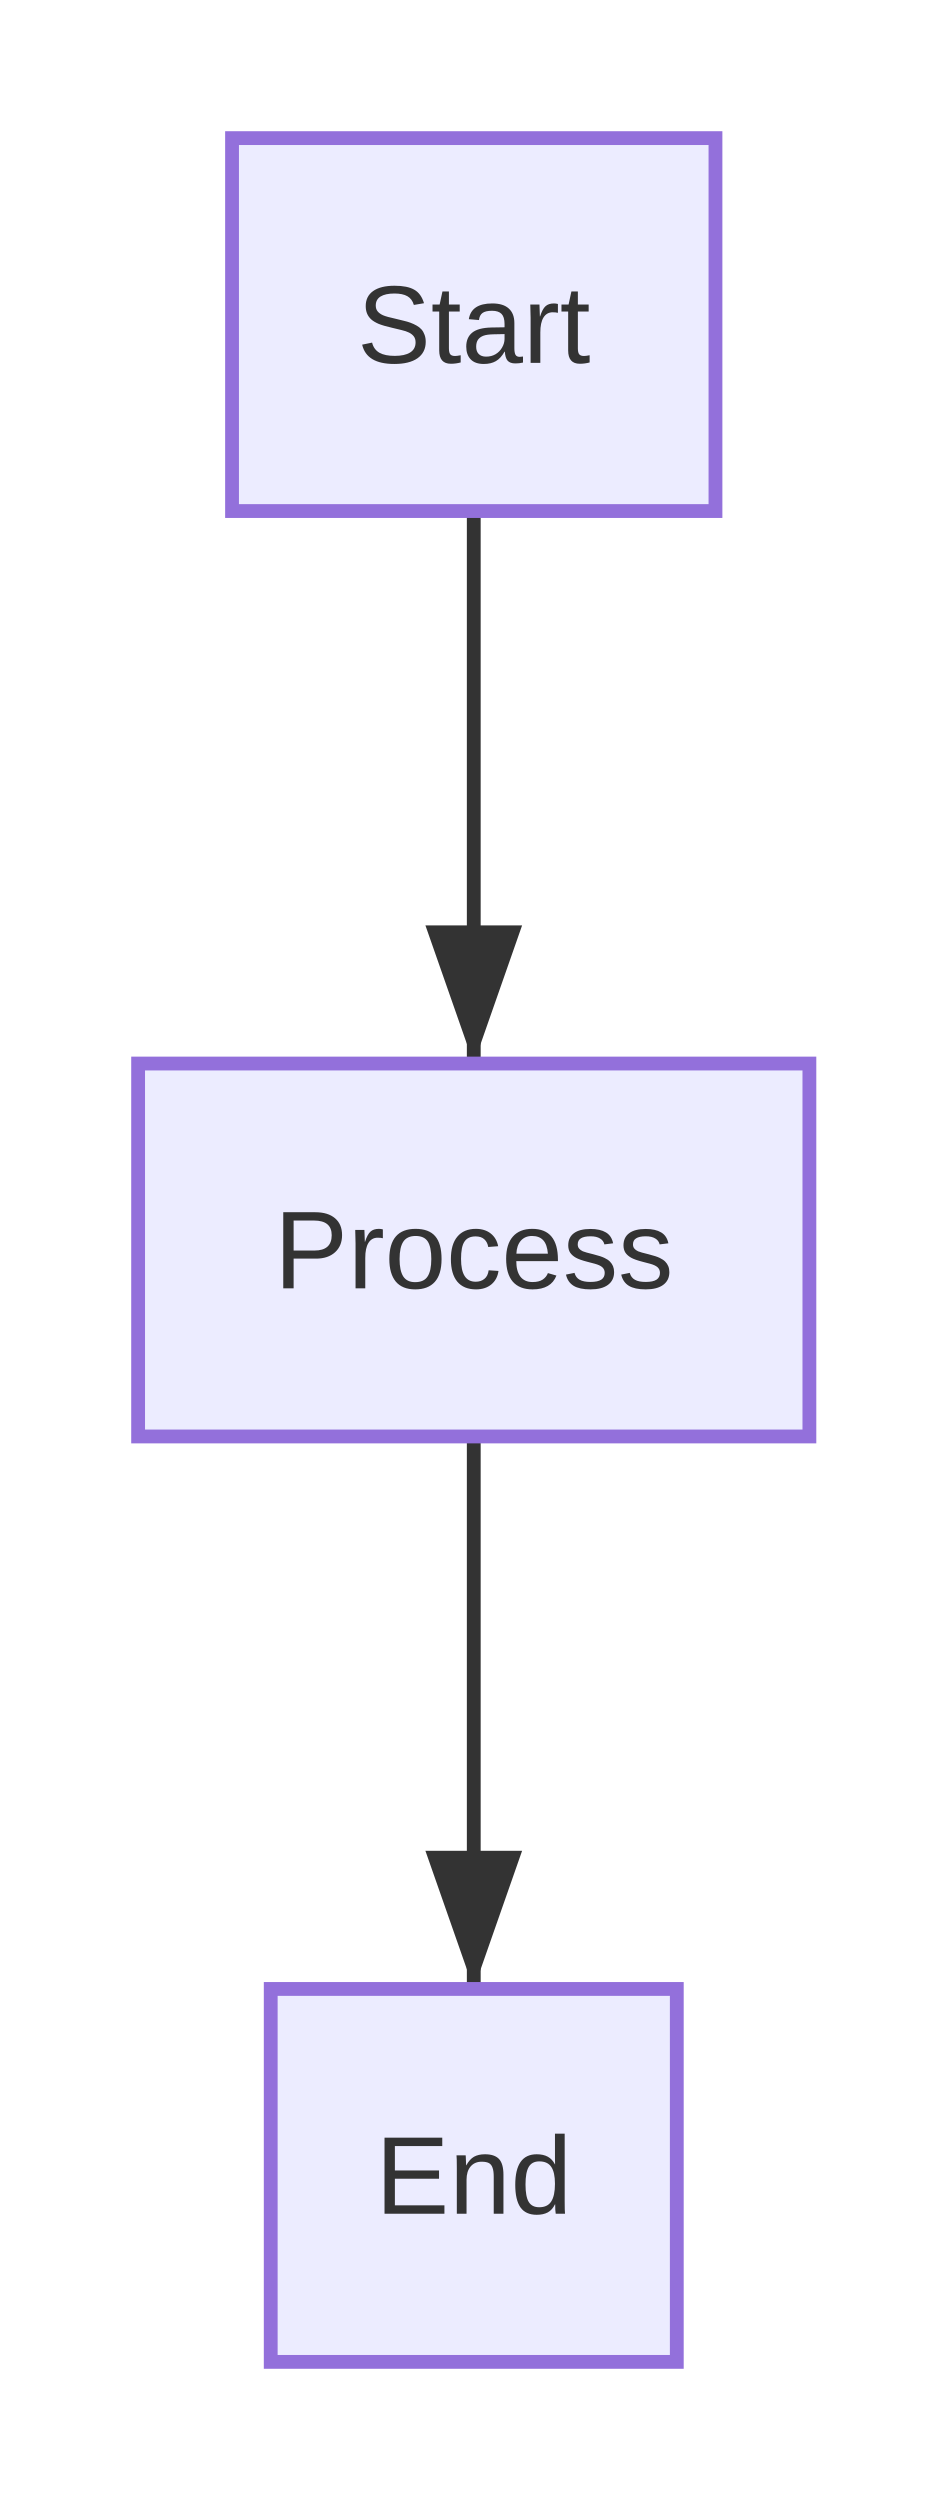
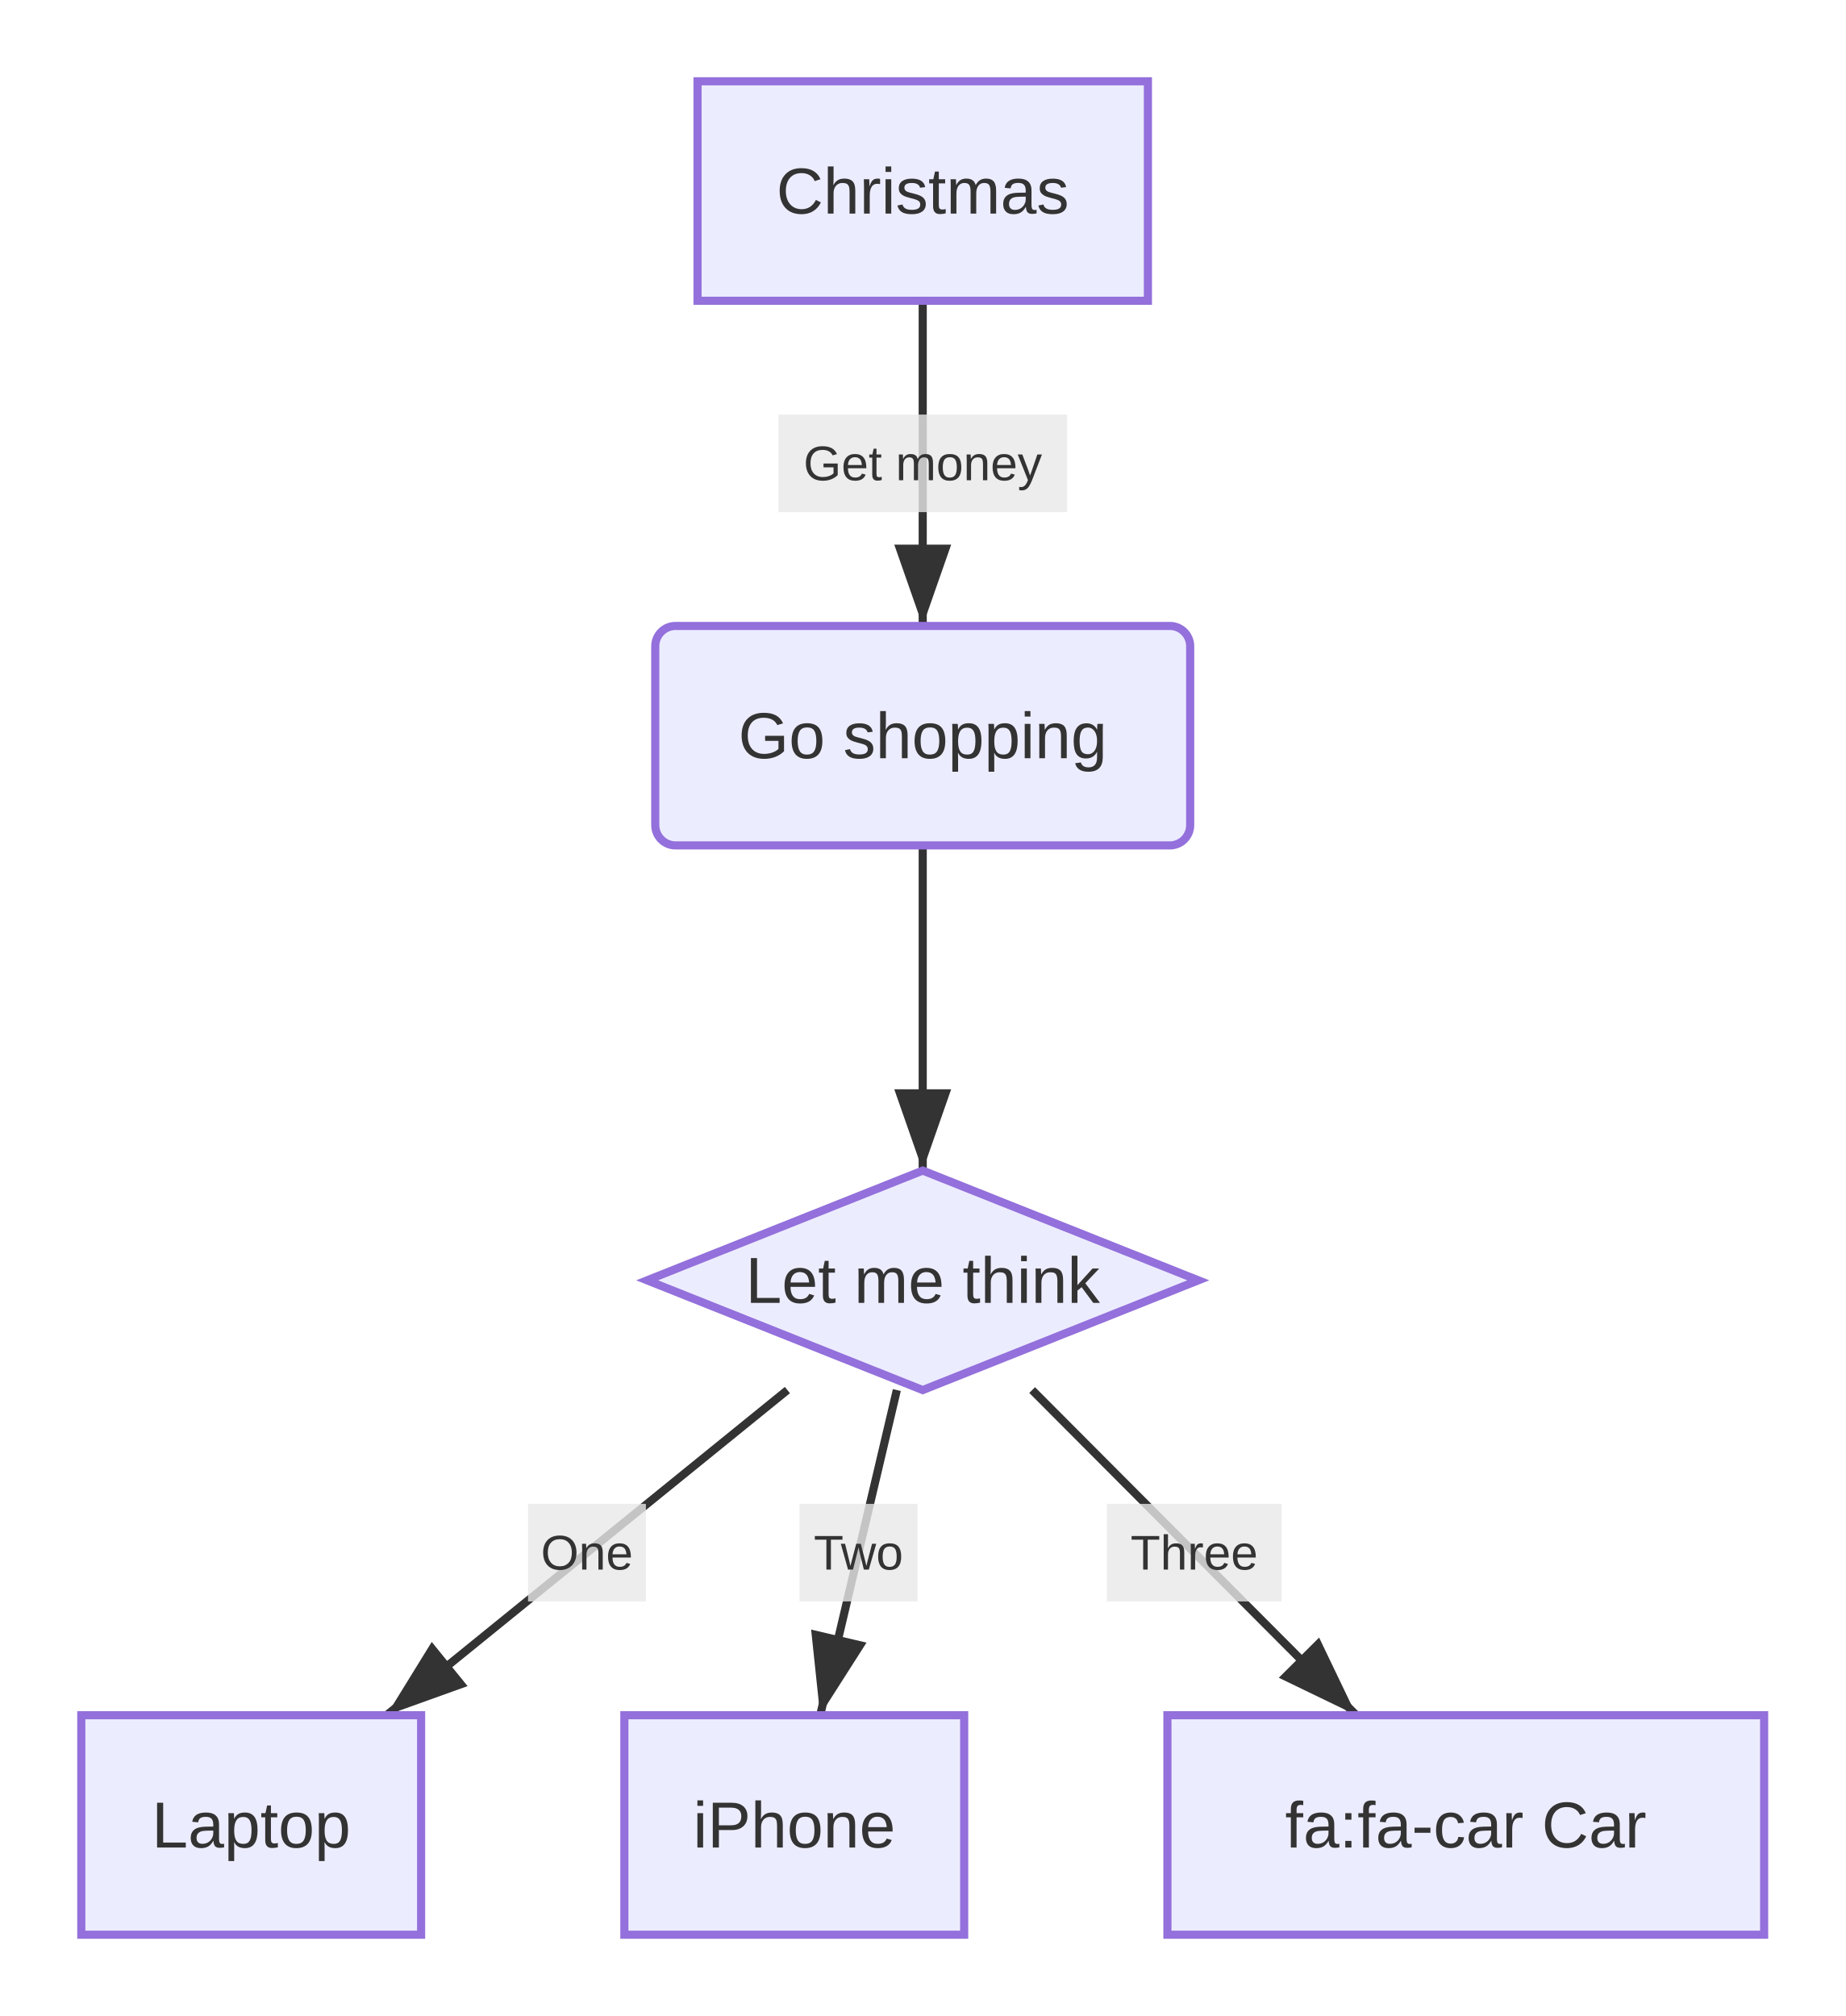
- <svg xmlns="http://www.w3.org/2000/svg" viewBox="-20 -20 137.2 362" width="137.2" height="362" style="background-color: white">
+ <svg xmlns="http://www.w3.org/2000/svg" viewBox="-20 -20 454 496" width="454" height="496" style="background-color: white">
  <defs>
    <marker id="arrow" markerWidth="10" markerHeight="7" refX="10" refY="3.5" orient="auto" markerUnits="strokeWidth">
      <path d="M0,0 L10,3.5 L0,7 Z" fill="#333333" />
    </marker>
    <marker id="circle-end" markerWidth="10" markerHeight="10" refX="5" refY="5" orient="auto" markerUnits="strokeWidth">
      <circle cx="5" cy="5" r="4" fill="#333333" />
    </marker>
    <marker id="cross-end" markerWidth="10" markerHeight="10" refX="5" refY="5" orient="auto" markerUnits="strokeWidth">
      <line x1="1" y1="1" x2="9" y2="9" stroke="#333333" stroke-width="2" />
      <line x1="9" y1="1" x2="1" y2="9" stroke="#333333" stroke-width="2" />
    </marker>
    <marker id="arrow-reverse" markerWidth="10" markerHeight="7" refX="10" refY="3.5" orient="auto-start-reverse" markerUnits="strokeWidth">
      <path d="M0,0 L10,3.5 L0,7 Z" fill="#333333" />
    </marker>
  </defs>
  <style>.node rect, .node polygon, .node circle, .node path, .node line { fill: #ECECFF; stroke: #9370DB; stroke-width: 2; }
.node text { fill: #333333; font-family: "trebuchet ms", verdana, arial, sans-serif; font-size: 16px; }
.edge path { fill: none; stroke: #333333; stroke-width: 2; }
.edge text { fill: #333333; font-family: "trebuchet ms", verdana, arial, sans-serif; font-size: 12px; }
.subgraph rect { fill: #ffffde; stroke: #aaaa33; stroke-width: 1; opacity: 0.5; }
.subgraph text { fill: #333333; font-family: "trebuchet ms", verdana, arial, sans-serif; font-size: 12px; font-weight: bold; }
</style>
  <g class="edge" data-edge-source="A" data-edge-target="B">
-     <path d="M48.6,54.0 L48.6,134.0" stroke-width="2" marker-end="url(#arrow)" />
+     <path d="M207.0,54.0 L207.0,134.0" stroke-width="2" marker-end="url(#arrow)" />
+     <rect x="171.5" y="82.0" width="71.0" height="24.0" fill="rgba(232,232,232,0.8)" stroke="none" />
+     <text text-anchor="middle" dominant-baseline="central" x="207.0" y="94.0">Get money</text>
  </g>
  <g class="edge" data-edge-source="B" data-edge-target="C">
-     <path d="M48.6,188.0 L48.6,268.0" stroke-width="2" marker-end="url(#arrow)" />
+     <path d="M207.0,188.0 L207.0,268.0" stroke-width="2" marker-end="url(#arrow)" />
+   </g>
+   <g class="edge" data-edge-source="C" data-edge-target="D">
+     <path d="M173.71,322.0 L75.09,402.0" stroke-width="2" marker-end="url(#arrow)" />
+     <rect x="109.9" y="350.0" width="29.0" height="24.0" fill="rgba(232,232,232,0.8)" stroke="none" />
+     <text text-anchor="middle" dominant-baseline="central" x="124.4" y="362.0">One</text>
+   </g>
+   <g class="edge" data-edge-source="C" data-edge-target="E">
+     <path d="M200.63,322.0 L181.77,402.0" stroke-width="2" marker-end="url(#arrow)" />
+     <rect x="176.7" y="350.0" width="29.0" height="24.0" fill="rgba(232,232,232,0.8)" stroke="none" />
+     <text text-anchor="middle" dominant-baseline="central" x="191.2" y="362.0">Two</text>
+   </g>
+   <g class="edge" data-edge-source="C" data-edge-target="F">
+     <path d="M233.92,322.0 L313.68,402.0" stroke-width="2" marker-end="url(#arrow)" />
+     <rect x="252.3" y="350.0" width="43.0" height="24.0" fill="rgba(232,232,232,0.8)" stroke="none" />
+     <text text-anchor="middle" dominant-baseline="central" x="273.8" y="362.0">Three</text>
  </g>
  <g class="node" data-node-id="A">
-     <rect x="13.6" y="0.0" width="70.0" height="54.0" />
-     <text text-anchor="middle" dominant-baseline="central" font-family="&quot;trebuchet ms&quot;, verdana, arial, sans-serif" x="48.6" y="27">Start</text>
+     <rect x="151.6" y="0.0" width="110.8" height="54.0" />
+     <text text-anchor="middle" dominant-baseline="central" font-family="&quot;trebuchet ms&quot;, verdana, arial, sans-serif" x="207" y="27">Christmas</text>
  </g>
  <g class="node" data-node-id="B">
-     <rect x="0.0" y="134.0" width="97.2" height="54.0" />
-     <text text-anchor="middle" dominant-baseline="central" font-family="&quot;trebuchet ms&quot;, verdana, arial, sans-serif" x="48.6" y="161">Process</text>
+     <rect x="141.2" y="134.0" width="131.6" height="54.0" rx="5" ry="5" />
+     <text text-anchor="middle" dominant-baseline="central" font-family="&quot;trebuchet ms&quot;, verdana, arial, sans-serif" x="207" y="161">Go shopping</text>
  </g>
  <g class="node" data-node-id="C">
-     <rect x="19.2" y="268.0" width="58.8" height="54.0" />
-     <text text-anchor="middle" dominant-baseline="central" font-family="&quot;trebuchet ms&quot;, verdana, arial, sans-serif" x="48.6" y="295">End</text>
+     <polygon points="207.0,268.0 274.8,295.0 207.0,322.0 139.2,295.0" />
+     <text text-anchor="middle" dominant-baseline="central" font-family="&quot;trebuchet ms&quot;, verdana, arial, sans-serif" x="207" y="295">Let me think</text>
+   </g>
+   <g class="node" data-node-id="D">
+     <rect x="0.0" y="402.0" width="83.6" height="54.0" />
+     <text text-anchor="middle" dominant-baseline="central" font-family="&quot;trebuchet ms&quot;, verdana, arial, sans-serif" x="41.8" y="429">Laptop</text>
+   </g>
+   <g class="node" data-node-id="E">
+     <rect x="133.6" y="402.0" width="83.6" height="54.0" />
+     <text text-anchor="middle" dominant-baseline="central" font-family="&quot;trebuchet ms&quot;, verdana, arial, sans-serif" x="175.4" y="429">iPhone</text>
+   </g>
+   <g class="node" data-node-id="F">
+     <rect x="267.2" y="402.0" width="146.8" height="54.0" />
+     <text text-anchor="middle" dominant-baseline="central" font-family="&quot;trebuchet ms&quot;, verdana, arial, sans-serif" x="340.6" y="429">fa:fa-car Car</text>
  </g>
</svg>
